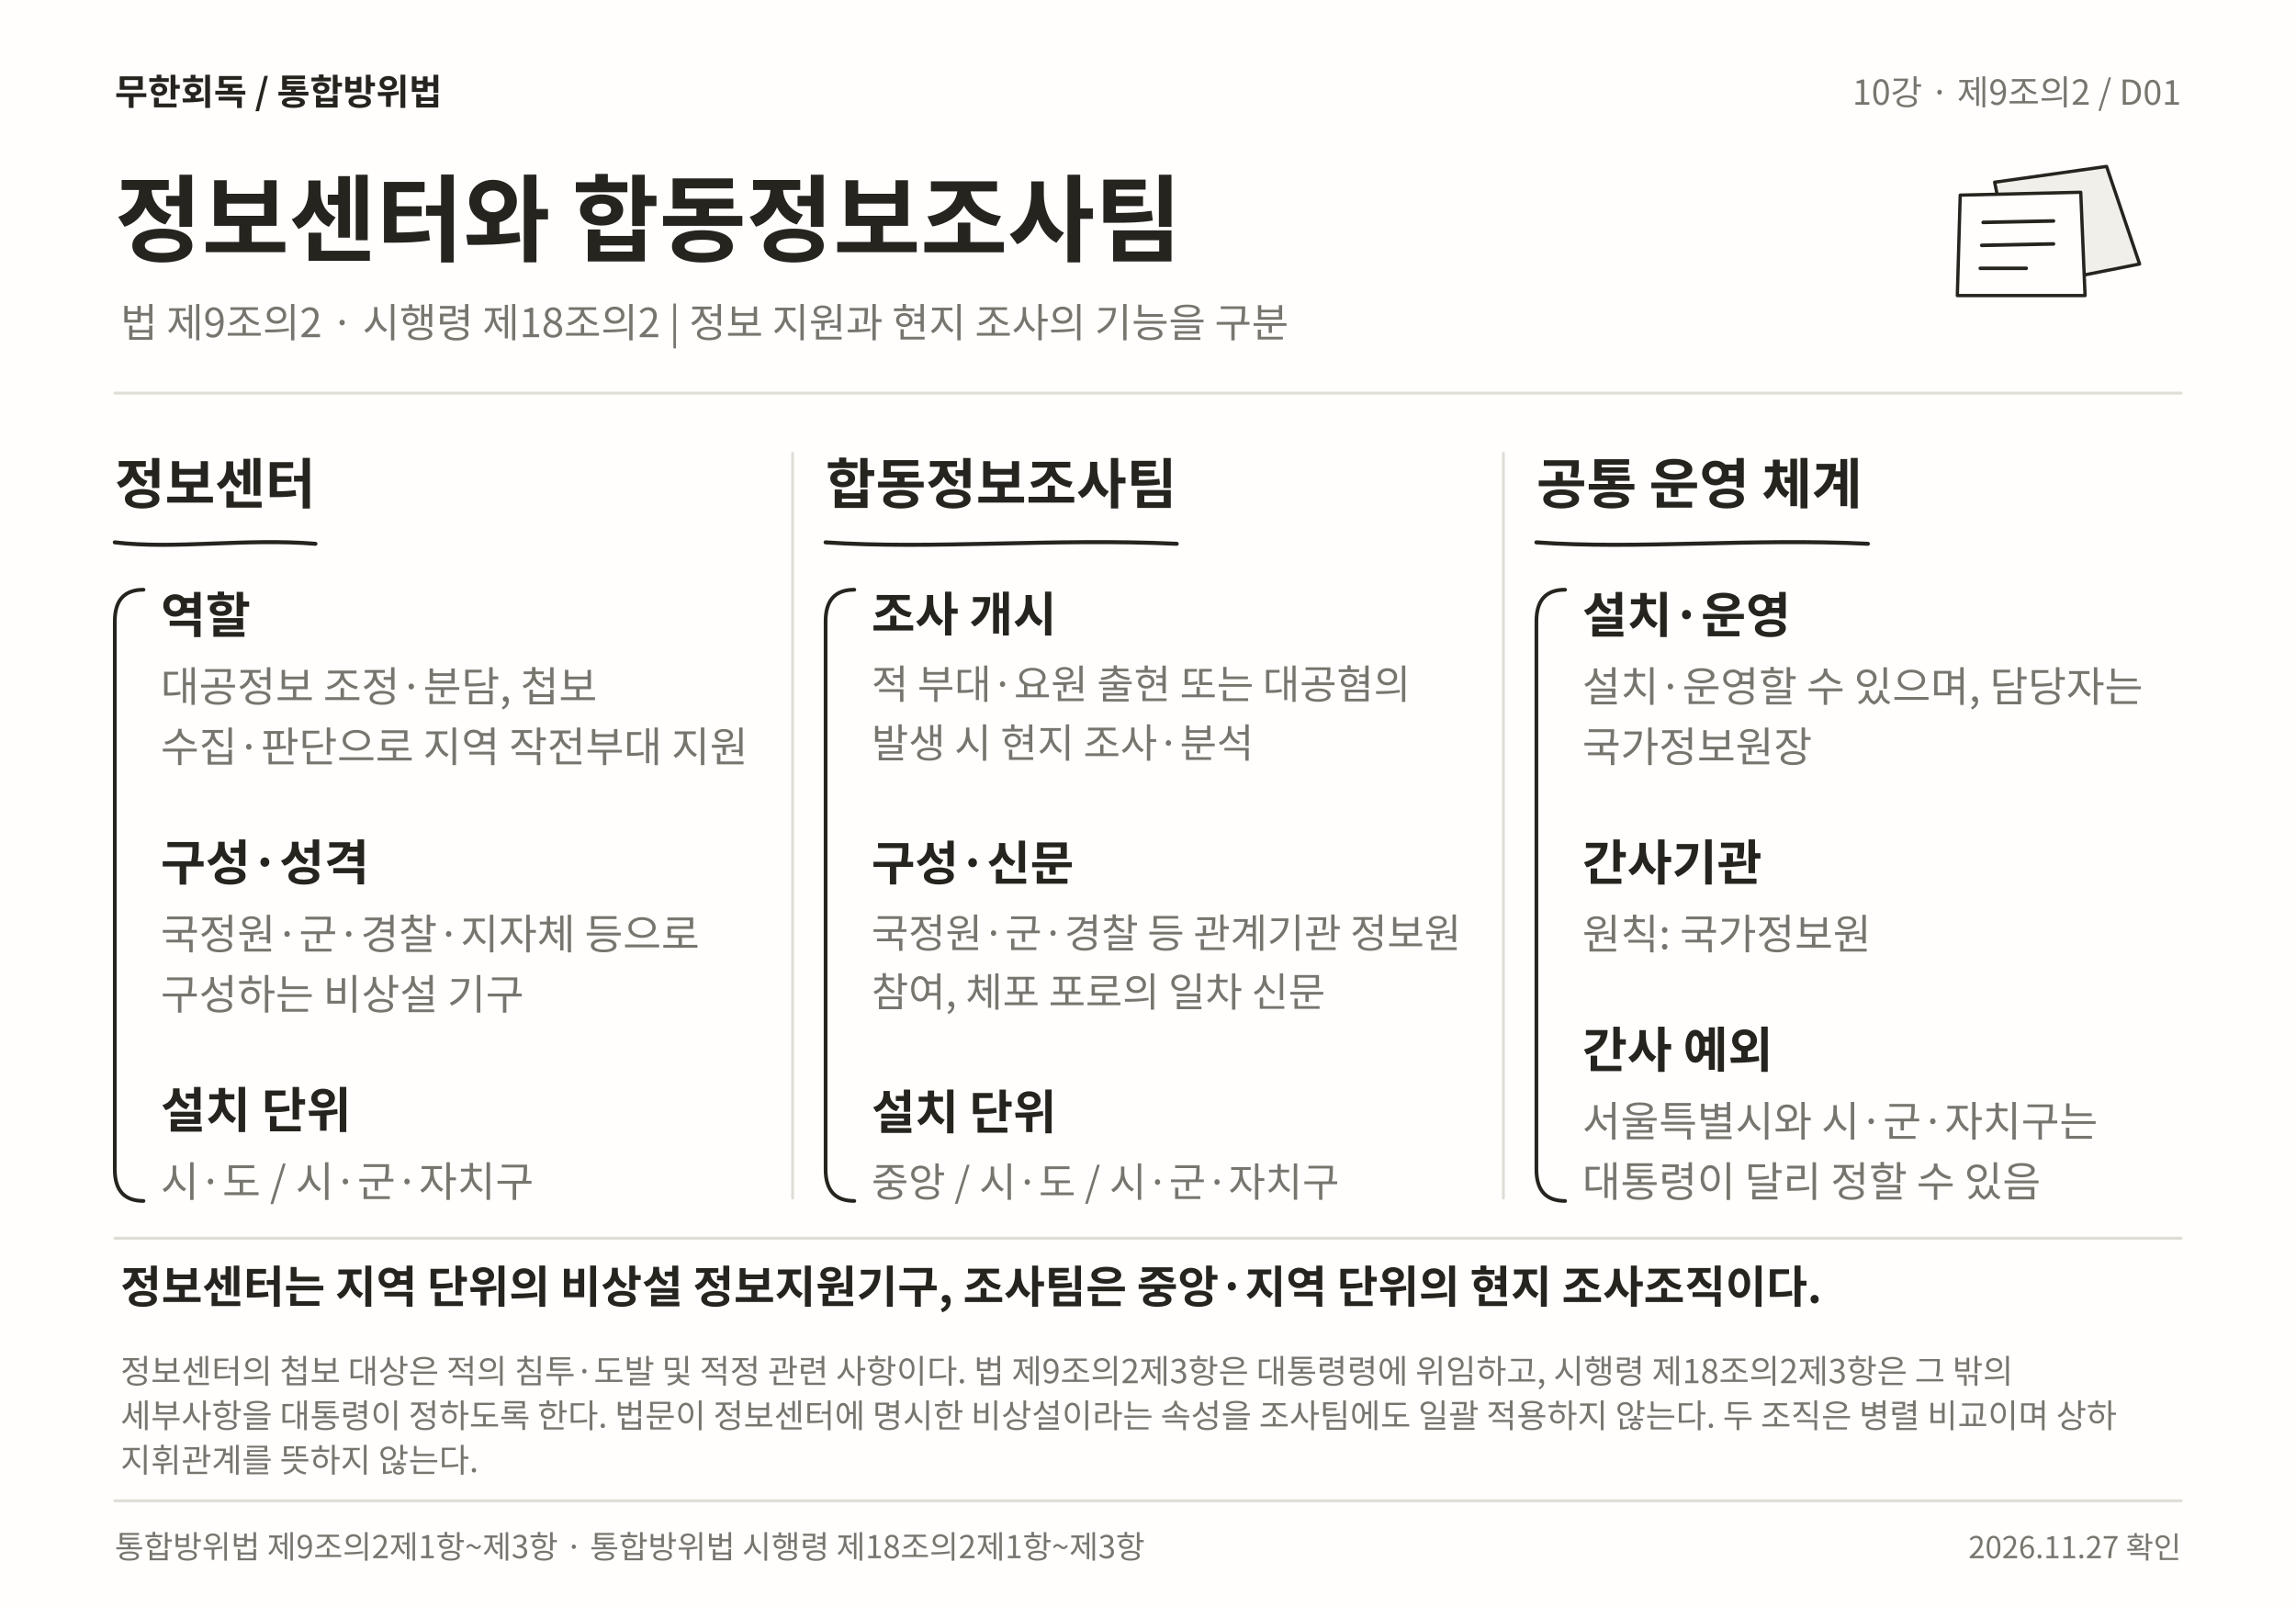
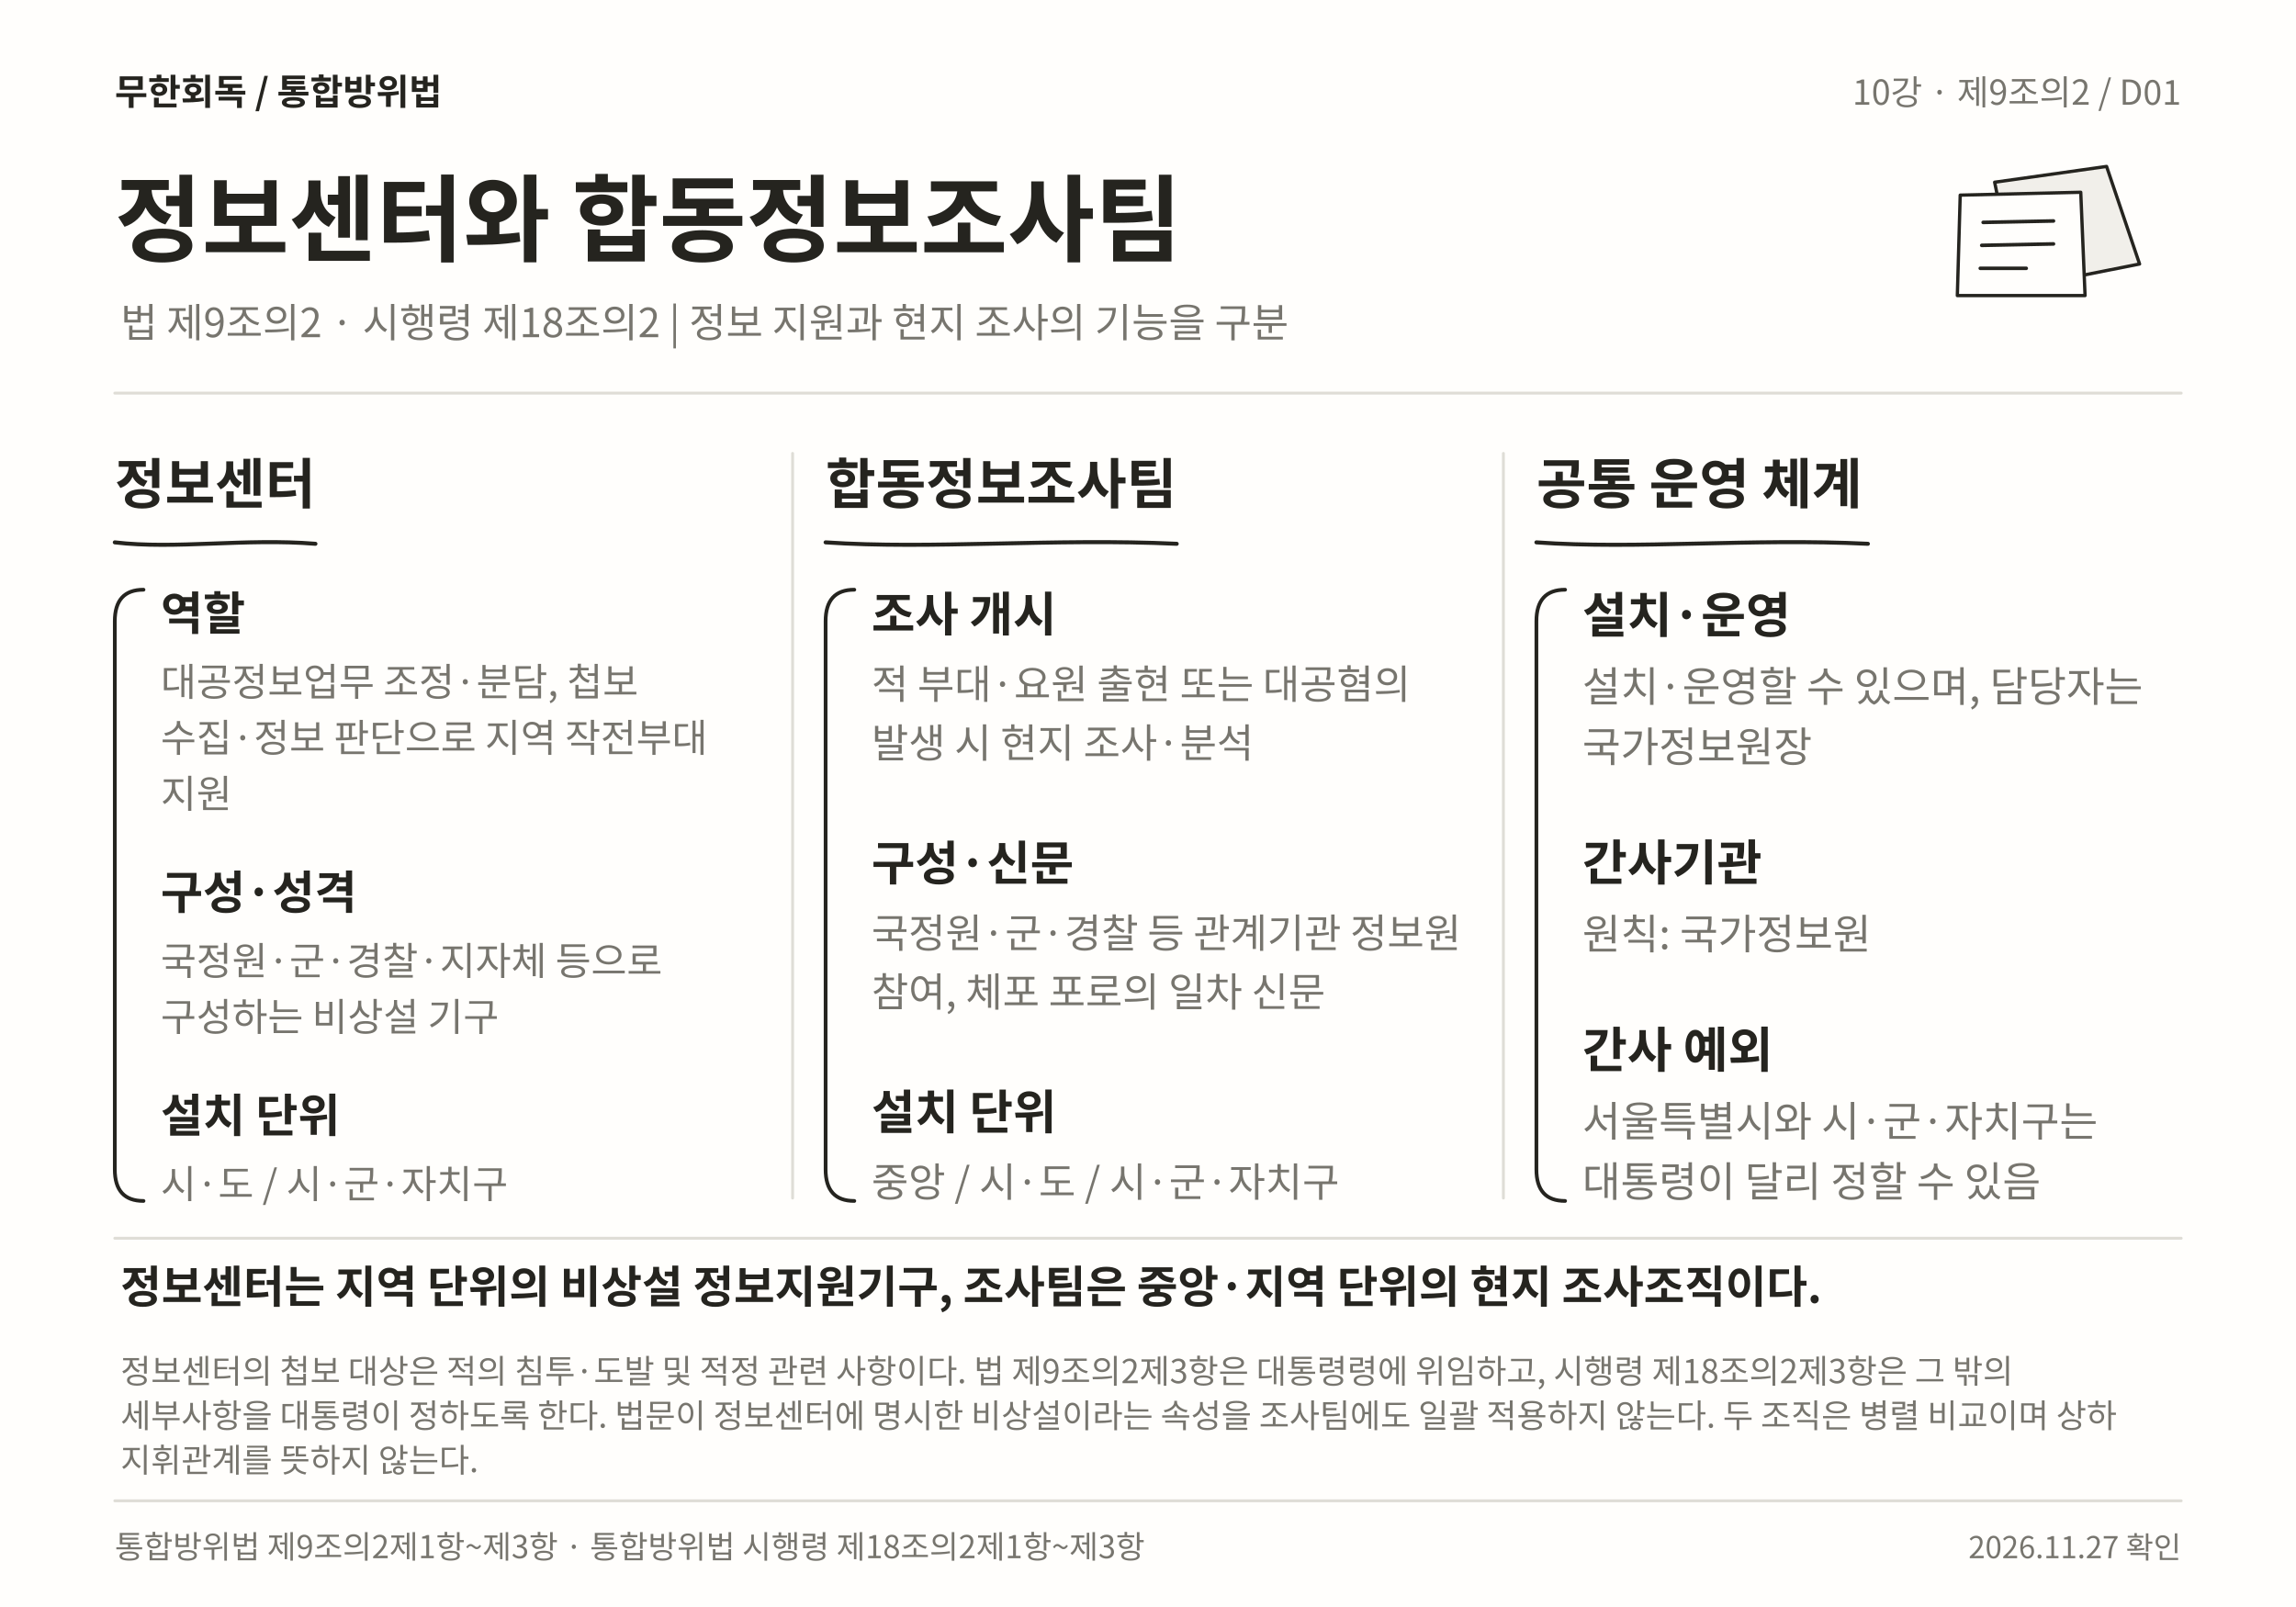
<svg xmlns="http://www.w3.org/2000/svg" width="1600" height="1120" viewBox="0 0 1600 1120" role="img" aria-labelledby="title desc" lang="ko">
  <rect x="0" y="0" width="1600" height="1120" rx="0" fill="#FFFEFC" />
  <text x="80" y="73" font-family="Noto Sans CJK KR, Noto Sans KR, sans-serif" font-size="25" font-weight="700" fill="#25241F" text-anchor="start">무한회독  /  통합방위법</text>
  <text x="1520" y="73" font-family="Noto Sans CJK KR, Noto Sans KR, sans-serif" font-size="24" font-weight="400" fill="#77756E" text-anchor="end">10강   ·   제9조의2   /   D01</text>
  <text x="80" y="177" font-family="Noto Sans CJK KR, Noto Sans KR, sans-serif" font-size="66" font-weight="700" fill="#25241F" text-anchor="start">정보센터와 합동정보조사팀</text>
  <text x="84" y="235" font-family="Noto Sans CJK KR, Noto Sans KR, sans-serif" font-size="28" font-weight="400" fill="#77756E" text-anchor="start">법 제9조의2 · 시행령 제18조의2 | 정보 지원과 현지 조사의 기능을 구분</text>
  <path d="M1390 127 L1468 116 L1491 184 L1405 201 Z" fill="#F1EFEA" stroke="#25241F" stroke-width="2.3" stroke-linecap="round" stroke-linejoin="round" />
  <path d="M1366 136 L1450 134 L1453 206 L1364 206 Z" fill="#FFFEFC" stroke="#25241F" stroke-width="2.3" stroke-linecap="round" stroke-linejoin="round" />
  <path d="M1382 155 L1431 154 M1381 171 L1431 170 M1380 187 L1412 187" fill="none" stroke="#25241F" stroke-width="2.5" stroke-linecap="round" stroke-linejoin="round" />
  <path d="M80 274 L1520 274" fill="none" stroke="#DFDDD6" stroke-width="2" stroke-linecap="round" stroke-linejoin="round" />
  <text x="80" y="351" font-family="Noto Sans CJK KR, Noto Sans KR, sans-serif" font-size="38" font-weight="700" fill="#25241F" text-anchor="start">정보센터</text>
  <path d="M80 378 C121.944 383 170.878 375 219.812 379" fill="none" stroke="#25241F" stroke-width="2.8" stroke-linecap="round" stroke-linejoin="round" />
  <path d="M100 411 Q80 411 80 433 L80 815 Q80 837 100 837" fill="none" stroke="#25241F" stroke-width="2.6" stroke-linecap="round" stroke-linejoin="round" />
-   <text x="112" y="441" font-family="Noto Sans CJK KR, Noto Sans KR, sans-serif" font-size="34" font-weight="700" fill="#25241F" text-anchor="start">역할</text>
-   <text x="112" y="489" font-family="Noto Sans CJK KR, Noto Sans KR, sans-serif" font-size="29" font-weight="400" fill="#77756E" text-anchor="start">대공정보 조정·분담, 첩보</text>
-   <text x="112" y="531" font-family="Noto Sans CJK KR, Noto Sans KR, sans-serif" font-size="29" font-weight="400" fill="#77756E" text-anchor="start">수집·판단으로 지역 작전부대 지원</text>
-   <text x="112" y="613.5" font-family="Noto Sans CJK KR, Noto Sans KR, sans-serif" font-size="34" font-weight="700" fill="#25241F" text-anchor="start">구성·성격</text>
-   <text x="112" y="661.5" font-family="Noto Sans CJK KR, Noto Sans KR, sans-serif" font-size="29" font-weight="400" fill="#77756E" text-anchor="start">국정원·군·경찰·지자체 등으로</text>
-   <text x="112" y="703.5" font-family="Noto Sans CJK KR, Noto Sans KR, sans-serif" font-size="29" font-weight="400" fill="#77756E" text-anchor="start">구성하는 비상설 기구</text>
-   <text x="112" y="786.0" font-family="Noto Sans CJK KR, Noto Sans KR, sans-serif" font-size="34" font-weight="700" fill="#25241F" text-anchor="start">설치 단위</text>
-   <text x="112" y="834.0" font-family="Noto Sans CJK KR, Noto Sans KR, sans-serif" font-size="29" font-weight="400" fill="#77756E" text-anchor="start">시·도 / 시·군·자치구</text>
+   <text x="112" y="439" font-family="Noto Sans CJK KR, Noto Sans KR, sans-serif" font-size="32" font-weight="700" fill="#25241F" text-anchor="start">역할</text>
+   <text x="112" y="485" font-family="Noto Sans CJK KR, Noto Sans KR, sans-serif" font-size="27" font-weight="400" fill="#77756E" text-anchor="start">대공정보업무 조정·분담, 첩보</text>
+   <text x="112" y="524" font-family="Noto Sans CJK KR, Noto Sans KR, sans-serif" font-size="27" font-weight="400" fill="#77756E" text-anchor="start">수집·정보 판단으로 지역 작전부대</text>
+   <text x="112" y="563" font-family="Noto Sans CJK KR, Noto Sans KR, sans-serif" font-size="27" font-weight="400" fill="#77756E" text-anchor="start">지원</text>
+   <text x="112" y="633.5" font-family="Noto Sans CJK KR, Noto Sans KR, sans-serif" font-size="32" font-weight="700" fill="#25241F" text-anchor="start">구성·성격</text>
+   <text x="112" y="679.5" font-family="Noto Sans CJK KR, Noto Sans KR, sans-serif" font-size="27" font-weight="400" fill="#77756E" text-anchor="start">국정원·군·경찰·지자체 등으로</text>
+   <text x="112" y="718.5" font-family="Noto Sans CJK KR, Noto Sans KR, sans-serif" font-size="27" font-weight="400" fill="#77756E" text-anchor="start">구성하는 비상설 기구</text>
+   <text x="112" y="789.0" font-family="Noto Sans CJK KR, Noto Sans KR, sans-serif" font-size="32" font-weight="700" fill="#25241F" text-anchor="start">설치 단위</text>
+   <text x="112" y="835.0" font-family="Noto Sans CJK KR, Noto Sans KR, sans-serif" font-size="27" font-weight="400" fill="#77756E" text-anchor="start">시·도 / 시·군·자치구</text>
  <path d="M552.333 316 L552.333 835" fill="none" stroke="#DFDDD6" stroke-width="2" stroke-linecap="round" stroke-linejoin="round" />
  <text x="575.333" y="351" font-family="Noto Sans CJK KR, Noto Sans KR, sans-serif" font-size="38" font-weight="700" fill="#25241F" text-anchor="start">합동정보조사팀</text>
  <path d="M575.333 378 C648.735 383 734.37 375 820.005 379" fill="none" stroke="#25241F" stroke-width="2.8" stroke-linecap="round" stroke-linejoin="round" />
  <path d="M595.333 411 Q575.333 411 575.333 433 L575.333 815 Q575.333 837 595.333 837" fill="none" stroke="#25241F" stroke-width="2.6" stroke-linecap="round" stroke-linejoin="round" />
  <text x="607.333" y="440" font-family="Noto Sans CJK KR, Noto Sans KR, sans-serif" font-size="33" font-weight="700" fill="#25241F" text-anchor="start">조사 개시</text>
  <text x="607.333" y="487" font-family="Noto Sans CJK KR, Noto Sans KR, sans-serif" font-size="28" font-weight="400" fill="#77756E" text-anchor="start">적 부대·요원 출현 또는 대공혐의</text>
  <text x="607.333" y="528" font-family="Noto Sans CJK KR, Noto Sans KR, sans-serif" font-size="28" font-weight="400" fill="#77756E" text-anchor="start">발생 시 현지 조사·분석</text>
  <text x="607.333" y="613.5" font-family="Noto Sans CJK KR, Noto Sans KR, sans-serif" font-size="33" font-weight="700" fill="#25241F" text-anchor="start">구성·신문</text>
  <text x="607.333" y="660.5" font-family="Noto Sans CJK KR, Noto Sans KR, sans-serif" font-size="28" font-weight="400" fill="#77756E" text-anchor="start">국정원·군·경찰 등 관계기관 정보원</text>
  <text x="607.333" y="701.5" font-family="Noto Sans CJK KR, Noto Sans KR, sans-serif" font-size="28" font-weight="400" fill="#77756E" text-anchor="start">참여, 체포 포로의 일차 신문</text>
  <text x="607.333" y="787.0" font-family="Noto Sans CJK KR, Noto Sans KR, sans-serif" font-size="33" font-weight="700" fill="#25241F" text-anchor="start">설치 단위</text>
  <text x="607.333" y="834.0" font-family="Noto Sans CJK KR, Noto Sans KR, sans-serif" font-size="28" font-weight="400" fill="#77756E" text-anchor="start">중앙 / 시·도 / 시·군·자치구</text>
  <path d="M1047.667 316 L1047.667 835" fill="none" stroke="#DFDDD6" stroke-width="2" stroke-linecap="round" stroke-linejoin="round" />
  <text x="1070.667" y="351" font-family="Noto Sans CJK KR, Noto Sans KR, sans-serif" font-size="38" font-weight="700" fill="#25241F" text-anchor="start">공통 운영 체계</text>
  <path d="M1070.667 378 C1139.967 383 1220.817 375 1301.667 379" fill="none" stroke="#25241F" stroke-width="2.8" stroke-linecap="round" stroke-linejoin="round" />
  <path d="M1090.667 411 Q1070.667 411 1070.667 433 L1070.667 815 Q1070.667 837 1090.667 837" fill="none" stroke="#25241F" stroke-width="2.6" stroke-linecap="round" stroke-linejoin="round" />
  <text x="1102.667" y="441" font-family="Noto Sans CJK KR, Noto Sans KR, sans-serif" font-size="34" font-weight="700" fill="#25241F" text-anchor="start">설치·운영</text>
  <text x="1102.667" y="489" font-family="Noto Sans CJK KR, Noto Sans KR, sans-serif" font-size="29" font-weight="400" fill="#77756E" text-anchor="start">설치·운영할 수 있으며, 담당자는</text>
  <text x="1102.667" y="531" font-family="Noto Sans CJK KR, Noto Sans KR, sans-serif" font-size="29" font-weight="400" fill="#77756E" text-anchor="start">국가정보원장</text>
  <text x="1102.667" y="613.5" font-family="Noto Sans CJK KR, Noto Sans KR, sans-serif" font-size="34" font-weight="700" fill="#25241F" text-anchor="start">간사기관</text>
  <text x="1102.667" y="661.5" font-family="Noto Sans CJK KR, Noto Sans KR, sans-serif" font-size="29" font-weight="400" fill="#77756E" text-anchor="start">원칙: 국가정보원</text>
  <text x="1102.667" y="744.0" font-family="Noto Sans CJK KR, Noto Sans KR, sans-serif" font-size="34" font-weight="700" fill="#25241F" text-anchor="start">간사 예외</text>
  <text x="1102.667" y="792.0" font-family="Noto Sans CJK KR, Noto Sans KR, sans-serif" font-size="29" font-weight="400" fill="#77756E" text-anchor="start">서울특별시와 시·군·자치구는</text>
  <text x="1102.667" y="834.0" font-family="Noto Sans CJK KR, Noto Sans KR, sans-serif" font-size="29" font-weight="400" fill="#77756E" text-anchor="start">대통령이 달리 정할 수 있음</text>
  <path d="M80 863 L1520 863" fill="none" stroke="#DFDDD6" stroke-width="2" stroke-linecap="round" stroke-linejoin="round" />
  <text x="84" y="908" font-family="Noto Sans CJK KR, Noto Sans KR, sans-serif" font-size="31" font-weight="700" fill="#25241F" text-anchor="start">정보센터는 지역 단위의 비상설 정보지원기구, 조사팀은 중앙·지역 단위의 현지 조사조직이다.</text>
  <text x="84" y="964" font-family="Noto Sans CJK KR, Noto Sans KR, sans-serif" font-size="23" font-weight="400" fill="#77756E" text-anchor="start">정보센터의 첩보 대상은 적의 침투·도발 및 적정 관련 사항이다. 법 제9조의2제3항은 대통령령에 위임하고, 시행령 제18조의2제3항은 그 밖의</text>
  <text x="84" y="995" font-family="Noto Sans CJK KR, Noto Sans KR, sans-serif" font-size="23" font-weight="400" fill="#77756E" text-anchor="start">세부사항을 대통령이 정하도록 한다. 법문이 정보센터에 명시한 비상설이라는 속성을 조사팀에도 일괄 적용하지 않는다. 두 조직은 병렬 비교이며 상하</text>
  <text x="84" y="1026" font-family="Noto Sans CJK KR, Noto Sans KR, sans-serif" font-size="23" font-weight="400" fill="#77756E" text-anchor="start">지휘관계를 뜻하지 않는다.</text>
  <path d="M80 1046 L1520 1046" fill="none" stroke="#DFDDD6" stroke-width="2" stroke-linecap="round" stroke-linejoin="round" />
  <text x="80" y="1086" font-family="Noto Sans CJK KR, Noto Sans KR, sans-serif" font-size="22" font-weight="400" fill="#77756E" text-anchor="start">통합방위법 제9조의2제1항~제3항 · 통합방위법 시행령 제18조의2제1항~제3항</text>
  <text x="1520" y="1086" font-family="Noto Sans CJK KR, Noto Sans KR, sans-serif" font-size="21" font-weight="400" fill="#77756E" text-anchor="end">2026.11.27 확인</text>
</svg>
